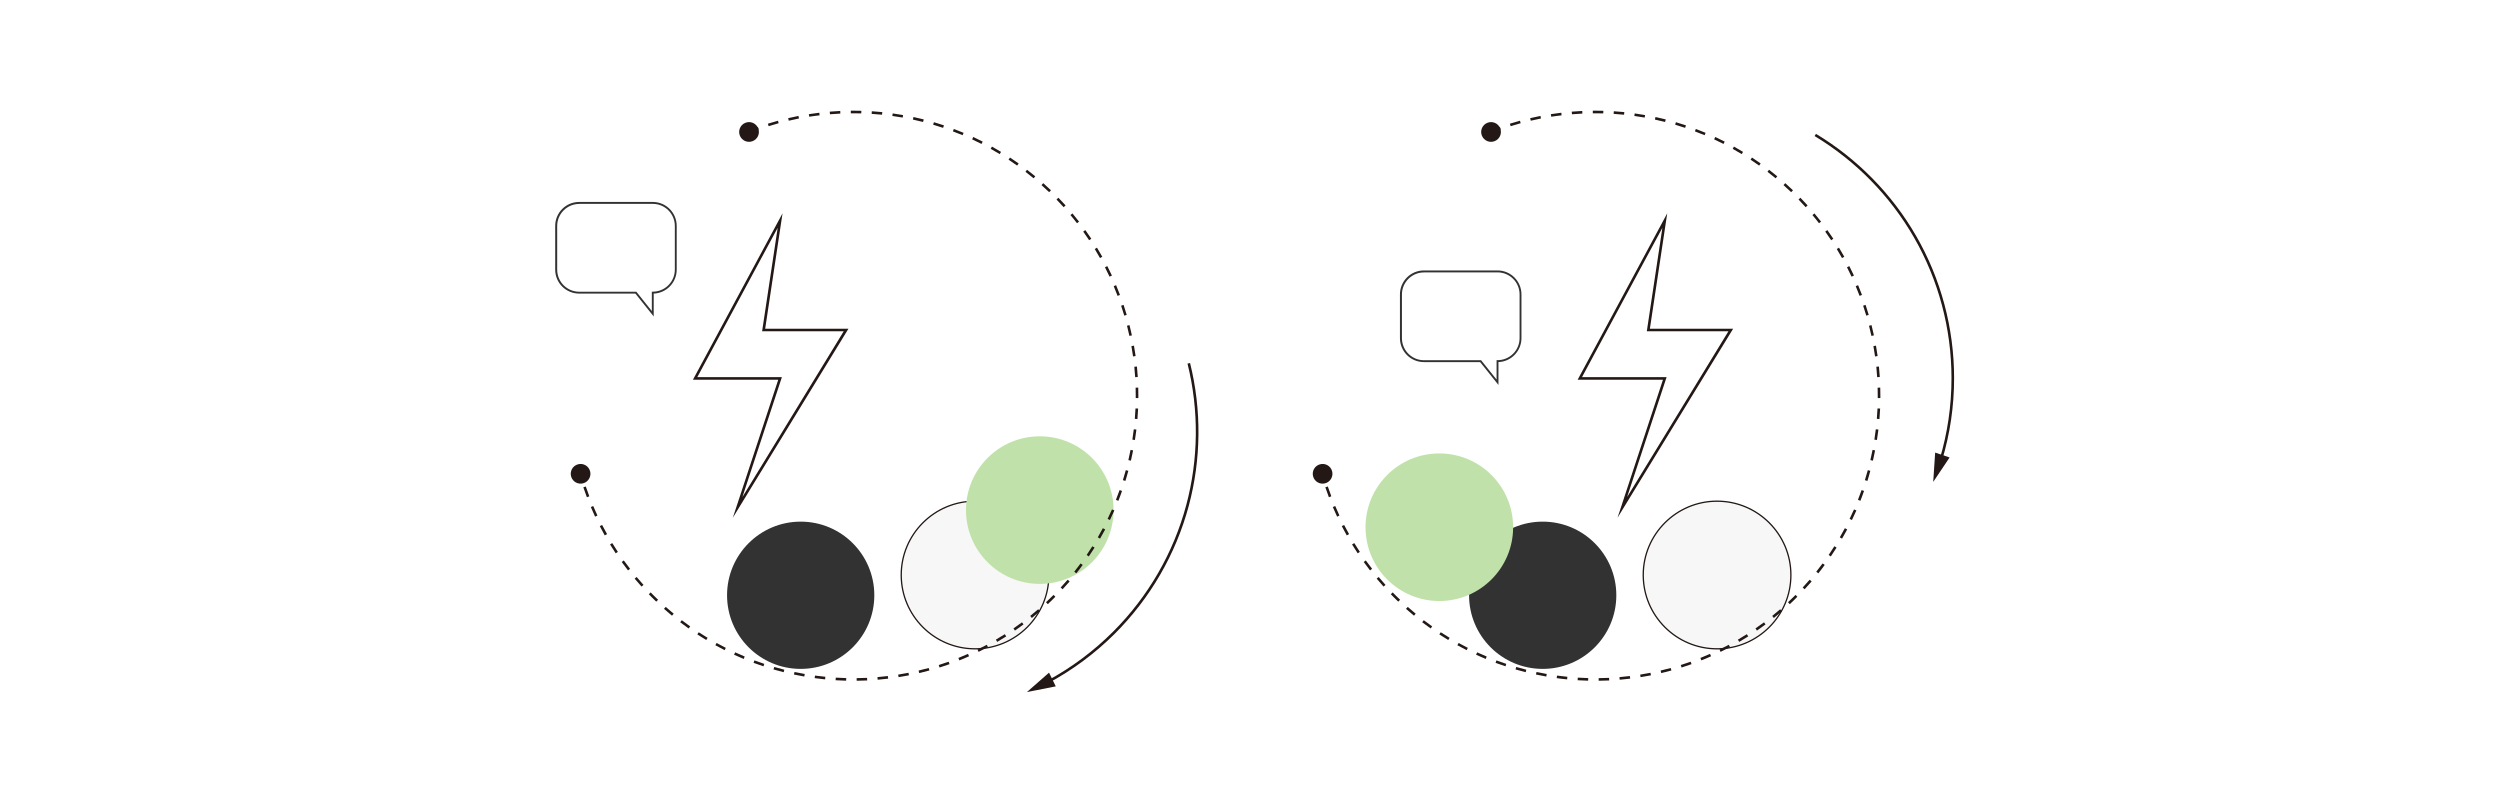
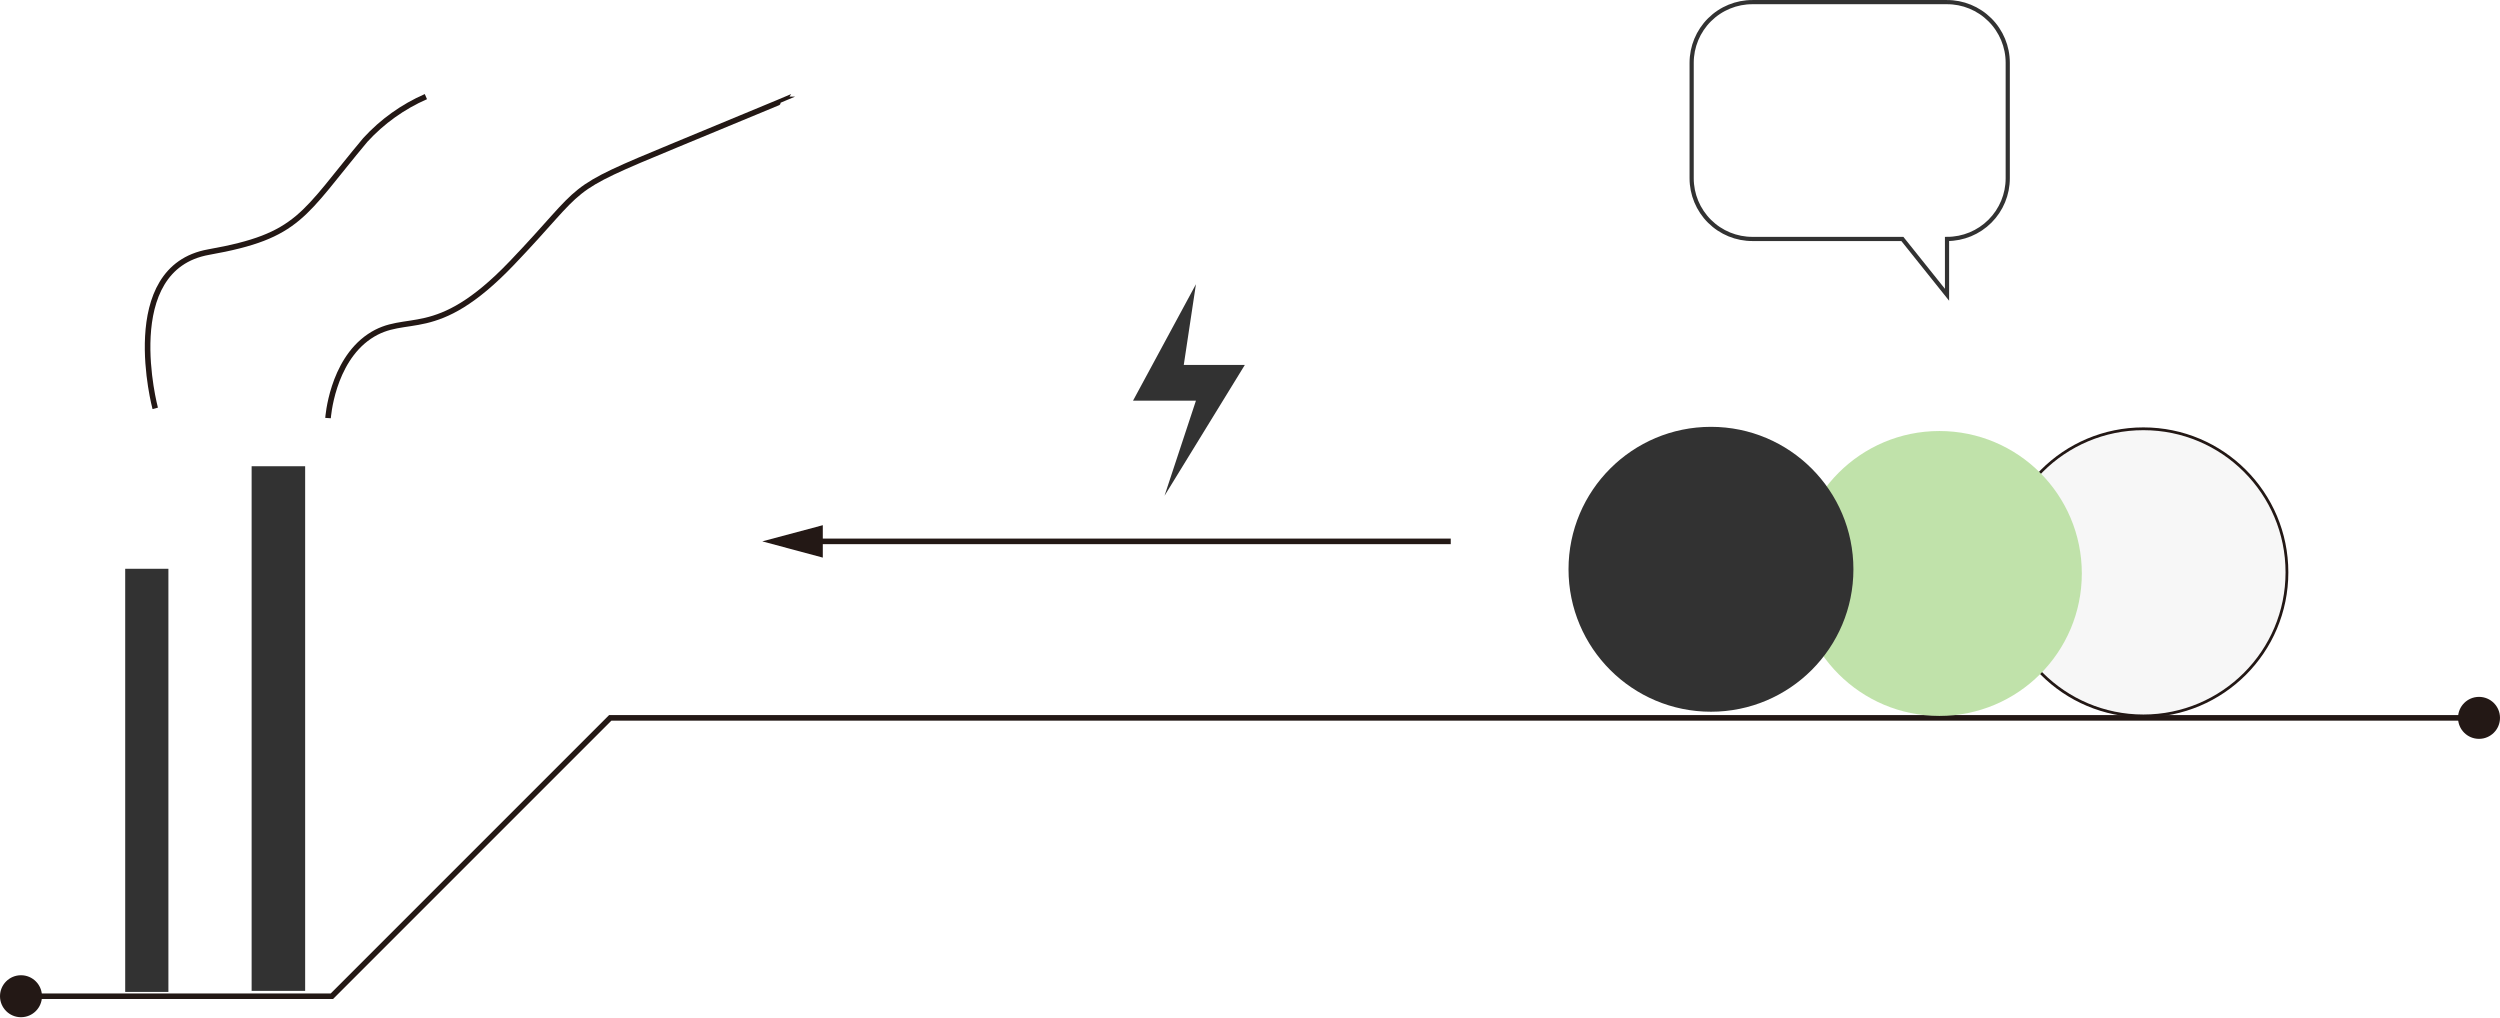
- <svg xmlns="http://www.w3.org/2000/svg" version="1.1" id="圖層_1" x="0px" y="0px" viewBox="0 0 438 140" style="enable-background:new 0 0 438 140;" xml:space="preserve">
-   <style type="text/css">
- 	.st0{fill:#231815;}
- 	.st1{fill:#323232;}
- 	.st2{fill:#F7F7F7;}
- 	.st3{fill:#C0E2AA;}
- </style>
-   <g>
-     <g>
-       <g>
-         <path class="st0" d="M183.68,119.67l-0.22-0.4c4.24-2.28,8.13-5.18,11.56-8.61c6.14-6.14,10.57-13.8,12.8-22.14     c2.17-8.09,2.25-16.67,0.23-24.81l0.45-0.11c2.04,8.21,1.96,16.87-0.23,25.04c-2.26,8.42-6.72,16.15-12.92,22.35     C191.88,114.45,187.96,117.37,183.68,119.67z" />
-       </g>
-       <g>
-         <g>
-           <polygon class="st0" points="183.79,117.85 179.91,121.25 184.97,120.25     " />
-         </g>
-       </g>
-     </g>
-     <g>
-       <path class="st0" d="M128.39,90.71l7.96-24.18H121.4l15.7-29.16l-3.04,20.22h14.59L128.39,90.71z M122.17,66.07h14.82l-6.92,21.01    l17.75-29.04h-14.3l2.73-18.13L122.17,66.07z" />
-     </g>
-     <g>
-       <circle class="st1" cx="140.28" cy="104.29" r="12.9" />
-     </g>
-     <g>
-       <circle class="st2" cx="170.83" cy="100.74" r="12.93" />
-       <path class="st0" d="M170.83,113.79c-7.2,0-13.05-5.85-13.05-13.05s5.85-13.05,13.05-13.05c7.2,0,13.05,5.85,13.05,13.05    S178.02,113.79,170.83,113.79z M170.83,87.92c-7.07,0-12.82,5.75-12.82,12.82s5.75,12.82,12.82,12.82    c7.07,0,12.82-5.75,12.82-12.82S177.9,87.92,170.83,87.92z" />
-     </g>
-     <g>
-       <circle class="st3" cx="182.17" cy="89.37" r="12.93" />
-     </g>
-     <g>
-       <g>
-         <path class="st0" d="M150.09,119.27l-0.01-0.46c0.61-0.01,1.22-0.03,1.83-0.05l0.02,0.46     C151.32,119.25,150.7,119.26,150.09,119.27z M148.24,119.26c-0.62-0.02-1.24-0.04-1.84-0.08l0.03-0.46     c0.6,0.04,1.21,0.06,1.83,0.08L148.24,119.26z M153.77,119.09l-0.04-0.46c0.6-0.05,1.22-0.12,1.82-0.19l0.06,0.46     C155,118.98,154.38,119.04,153.77,119.09z M144.56,119.03c-0.61-0.06-1.23-0.13-1.83-0.22l0.06-0.45     c0.6,0.08,1.21,0.15,1.81,0.21L144.56,119.03z M157.43,118.64l-0.07-0.45c0.6-0.1,1.21-0.2,1.8-0.32l0.09,0.45     C158.65,118.44,158.04,118.55,157.43,118.64z M140.91,118.53c-0.61-0.11-1.22-0.22-1.81-0.35l0.1-0.45     c0.59,0.12,1.19,0.24,1.79,0.35L140.91,118.53z M161.05,117.93l-0.11-0.45c0.59-0.14,1.19-0.29,1.77-0.45l0.12,0.44     C162.25,117.63,161.65,117.79,161.05,117.93z M137.3,117.77c-0.59-0.15-1.19-0.31-1.78-0.48l0.13-0.44     c0.58,0.17,1.18,0.33,1.76,0.48L137.3,117.77z M164.61,116.95l-0.14-0.44c0.58-0.18,1.16-0.38,1.73-0.58l0.16,0.43     C165.78,116.56,165.19,116.76,164.61,116.95z M133.76,116.74c-0.58-0.19-1.16-0.4-1.74-0.61l0.16-0.43     c0.57,0.21,1.15,0.42,1.72,0.61L133.76,116.74z M168.08,115.7l-0.17-0.43c0.56-0.22,1.13-0.46,1.68-0.71l0.19,0.42     C169.22,115.24,168.65,115.48,168.08,115.7z M130.3,115.45c-0.57-0.24-1.13-0.48-1.69-0.74l0.19-0.42     c0.55,0.25,1.11,0.5,1.67,0.73L130.3,115.45z M171.45,114.21l-0.2-0.41c0.55-0.27,1.09-0.55,1.63-0.83l0.22,0.4     C172.56,113.65,172.01,113.94,171.45,114.21z M126.96,113.91c-0.55-0.28-1.1-0.57-1.63-0.86l0.22-0.4     c0.52,0.29,1.07,0.58,1.61,0.85L126.96,113.91z M174.71,112.46l-0.23-0.4c0.52-0.3,1.04-0.62,1.56-0.95l0.25,0.39     C175.76,111.83,175.23,112.15,174.71,112.46z M123.73,112.13c-0.52-0.32-1.05-0.65-1.56-0.98l0.25-0.38     c0.51,0.33,1.03,0.66,1.55,0.97L123.73,112.13z M177.82,110.48l-0.26-0.38c0.5-0.34,1-0.7,1.49-1.07l0.27,0.37     C178.83,109.77,178.32,110.14,177.82,110.48z M120.65,110.11c-0.51-0.36-1-0.73-1.48-1.09l0.28-0.36     c0.47,0.36,0.97,0.73,1.47,1.08L120.65,110.11z M180.78,108.27l-0.29-0.36c0.47-0.38,0.94-0.77,1.4-1.17l0.3,0.35     C181.73,107.49,181.25,107.89,180.78,108.27z M117.73,107.87c-0.47-0.39-0.94-0.79-1.4-1.2l0.31-0.34     c0.45,0.4,0.92,0.8,1.39,1.19L117.73,107.87z M183.57,105.85l-0.31-0.34c0.42-0.39,0.83-0.79,1.24-1.2l0.08-0.08l0.32,0.32     l-0.08,0.08C184.41,105.06,183.99,105.46,183.57,105.85z M114.97,105.41c-0.26-0.25-0.53-0.51-0.78-0.77     c-0.18-0.18-0.35-0.35-0.52-0.53l0.33-0.32c0.17,0.18,0.34,0.35,0.52,0.53c0.26,0.26,0.52,0.51,0.78,0.76L114.97,105.41z      M186.17,103.24l-0.34-0.31c0.41-0.44,0.82-0.9,1.22-1.36l0.35,0.3C187,102.33,186.58,102.79,186.17,103.24z M112.4,102.77     c-0.41-0.46-0.82-0.92-1.21-1.39l0.35-0.29c0.39,0.46,0.79,0.93,1.2,1.38L112.4,102.77z M188.57,100.45l-0.36-0.29     c0.38-0.47,0.75-0.96,1.11-1.45l0.37,0.27C189.33,99.48,188.96,99.97,188.57,100.45z M110.03,99.94     c-0.37-0.48-0.74-0.98-1.11-1.48l0.37-0.27c0.36,0.5,0.73,0.99,1.1,1.46L110.03,99.94z M190.76,97.49l-0.38-0.26     c0.34-0.5,0.68-1.01,1-1.53l0.39,0.24C191.45,96.46,191.11,96.98,190.76,97.49z M107.87,96.94c-0.34-0.51-0.67-1.03-0.99-1.55     l0.39-0.24c0.32,0.52,0.65,1.03,0.98,1.54L107.87,96.94z M192.73,94.37l-0.4-0.23c0.3-0.52,0.6-1.06,0.89-1.6l0.41,0.22     C193.33,93.3,193.03,93.84,192.73,94.37z M105.95,93.8c-0.3-0.53-0.59-1.07-0.87-1.62l0.41-0.21c0.28,0.54,0.57,1.09,0.87,1.61     L105.95,93.8z M194.46,91.11l-0.41-0.2c0.26-0.55,0.52-1.1,0.77-1.66l0.42,0.18C194.99,90,194.73,90.56,194.46,91.11z      M104.26,90.52c-0.26-0.56-0.51-1.13-0.75-1.69l0.42-0.18c0.23,0.55,0.48,1.11,0.74,1.67L104.26,90.52z M195.94,87.74l-0.43-0.17     c0.23-0.57,0.44-1.15,0.64-1.71l0.43,0.15C196.39,86.58,196.17,87.16,195.94,87.74z M102.82,87.12     c-0.22-0.57-0.43-1.16-0.62-1.74l0.43-0.15c0.19,0.57,0.4,1.15,0.62,1.72L102.82,87.12z M197.17,84.26l-0.44-0.14     c0.18-0.58,0.35-1.17,0.51-1.75l0.44,0.12C197.53,83.08,197.35,83.67,197.17,84.26z M101.64,83.63     c-0.06-0.21-0.12-0.42-0.18-0.63l0.44-0.12c0.06,0.21,0.12,0.42,0.18,0.63L101.64,83.63z M198.14,80.71l-0.45-0.1     c0.14-0.59,0.27-1.2,0.38-1.79l0.45,0.09C198.41,79.5,198.28,80.11,198.14,80.71z M198.84,77.09l-0.45-0.07     c0.09-0.6,0.18-1.21,0.25-1.81l0.46,0.05C199.02,75.87,198.94,76.48,198.84,77.09z M199.28,73.42l-0.46-0.04     c0.05-0.6,0.09-1.22,0.12-1.82l0.46,0.02C199.37,72.19,199.33,72.81,199.28,73.42z M199.44,69.74l-0.46,0l0-0.4     c0-0.47-0.01-0.95-0.02-1.42l0.46-0.01c0.01,0.48,0.02,0.96,0.02,1.44L199.44,69.74z M198.88,66.08     c-0.04-0.61-0.09-1.22-0.15-1.82l0.46-0.05c0.06,0.61,0.11,1.23,0.15,1.84L198.88,66.08z M198.51,62.45     c-0.08-0.6-0.18-1.21-0.29-1.81l0.45-0.08c0.11,0.61,0.2,1.22,0.29,1.82L198.51,62.45z M197.87,58.85     c-0.13-0.59-0.27-1.19-0.42-1.78l0.44-0.11c0.15,0.59,0.29,1.2,0.42,1.8L197.87,58.85z M196.97,55.3     c-0.17-0.58-0.36-1.17-0.55-1.74l0.43-0.15c0.19,0.58,0.38,1.17,0.55,1.76L196.97,55.3z M195.8,51.84     c-0.21-0.56-0.44-1.14-0.68-1.7l0.42-0.18c0.24,0.57,0.47,1.14,0.68,1.71L195.8,51.84z M194.39,48.47     c-0.25-0.55-0.52-1.1-0.8-1.64l0.41-0.21c0.28,0.55,0.55,1.11,0.81,1.66L194.39,48.47z M192.72,45.21     c-0.3-0.53-0.61-1.06-0.92-1.58l0.39-0.24c0.32,0.52,0.63,1.06,0.93,1.59L192.72,45.21z M190.82,42.09     c-0.34-0.51-0.69-1.02-1.04-1.51l0.37-0.27c0.35,0.49,0.7,1,1.05,1.52L190.82,42.09z M188.69,39.11     c-0.37-0.48-0.75-0.96-1.15-1.43l0.35-0.29c0.39,0.47,0.78,0.96,1.16,1.44L188.69,39.11z M186.35,36.3     c-0.41-0.45-0.82-0.9-1.25-1.34l0.33-0.32c0.42,0.44,0.85,0.89,1.26,1.35L186.35,36.3z M183.81,33.67     c-0.43-0.42-0.89-0.84-1.34-1.24l0.31-0.34c0.46,0.41,0.91,0.83,1.35,1.25L183.81,33.67z M181.09,31.24     c-0.47-0.39-0.95-0.77-1.43-1.14l0.28-0.36c0.48,0.37,0.96,0.76,1.44,1.15L181.09,31.24z M178.2,29.01     c-0.49-0.35-0.99-0.7-1.5-1.03l0.25-0.38c0.52,0.34,1.03,0.69,1.52,1.04L178.2,29.01z M175.15,27c-0.51-0.31-1.04-0.62-1.58-0.92     l0.22-0.4c0.54,0.3,1.07,0.61,1.59,0.93L175.15,27z M171.96,25.22c-0.54-0.28-1.1-0.55-1.64-0.8l0.19-0.42     c0.55,0.26,1.11,0.53,1.66,0.81L171.96,25.22z M168.65,23.69c-0.56-0.23-1.13-0.46-1.7-0.67l0.16-0.43     c0.57,0.22,1.15,0.44,1.71,0.68L168.65,23.69z M131.22,23.33l-0.17-0.43c0.57-0.22,1.15-0.44,1.73-0.65l0.15,0.43     C132.36,22.9,131.78,23.11,131.22,23.33z M165.23,22.4c-0.58-0.19-1.17-0.38-1.74-0.55l0.13-0.44c0.58,0.17,1.17,0.36,1.76,0.55     L165.23,22.4z M134.67,22.11l-0.14-0.44c0.59-0.18,1.18-0.36,1.77-0.52l0.12,0.44C135.84,21.76,135.25,21.93,134.67,22.11z      M161.72,21.37c-0.59-0.15-1.19-0.29-1.78-0.42l0.1-0.45c0.6,0.13,1.2,0.27,1.8,0.42L161.72,21.37z M138.19,21.15l-0.1-0.45     c0.6-0.14,1.21-0.27,1.8-0.39l0.09,0.45C139.39,20.88,138.79,21.01,138.19,21.15z M158.15,20.6c-0.59-0.1-1.2-0.2-1.81-0.28     l0.06-0.45c0.61,0.09,1.23,0.18,1.82,0.29L158.15,20.6z M141.78,20.45L141.71,20c0.6-0.09,1.22-0.18,1.83-0.25l0.05,0.46     C142.99,20.27,142.38,20.36,141.78,20.45z M154.53,20.1c-0.61-0.06-1.22-0.11-1.82-0.15l0.03-0.46c0.61,0.04,1.23,0.09,1.84,0.15     L154.53,20.1z M145.41,20.02l-0.04-0.46c0.61-0.05,1.22-0.09,1.84-0.12l0.02,0.46C146.62,19.93,146.01,19.97,145.41,20.02z      M150.89,19.87c-0.48-0.01-0.96-0.02-1.45-0.02c-0.13,0-0.25,0-0.38,0l0-0.46c0.16,0,0.31,0,0.47,0c0.46,0,0.92,0.01,1.38,0.02     L150.89,19.87z" />
-       </g>
-       <g>
-         <g>
-           <path class="st0" d="M131.86,24.73c-0.89,0.35-1.89-0.09-2.24-0.98c-0.35-0.89,0.09-1.89,0.98-2.24      c0.89-0.35,1.89,0.09,2.24,0.98C133.19,23.38,132.75,24.38,131.86,24.73z" />
-         </g>
-       </g>
-       <g>
-         <g>
-           <path class="st0" d="M103.38,82.54c-0.26-0.92-1.21-1.45-2.13-1.19c-0.92,0.26-1.45,1.21-1.19,2.13      c0.26,0.92,1.21,1.45,2.13,1.19C103.11,84.41,103.64,83.45,103.38,82.54z" />
-         </g>
-       </g>
-     </g>
-     <g>
-       <path class="st1" d="M114.54,55.46l-3.22-4.02h-9.85c-2.32,0-4.2-1.88-4.2-4.2v-7.66c0-2.32,1.88-4.2,4.2-4.2h12.89    c2.32,0,4.2,1.88,4.2,4.2v7.66c0,2.26-1.79,4.11-4.03,4.2V55.46z M101.48,35.73c-2.13,0-3.86,1.73-3.86,3.86v7.66    c0,2.13,1.73,3.86,3.86,3.86h10.01l2.71,3.39V51.1h0.17c2.13,0,3.86-1.73,3.86-3.86v-7.66c0-2.13-1.73-3.86-3.86-3.86H101.48z" />
-     </g>
-   </g>
-   <g>
-     <g>
-       <g>
-         <path class="st0" d="M340.25,80.66l-0.44-0.13c1.39-4.61,2.09-9.41,2.09-14.27c0-8.69-2.28-17.23-6.6-24.71     c-4.19-7.26-10.2-13.38-17.38-17.71l0.24-0.39c7.25,4.37,13.31,10.54,17.54,17.87c4.36,7.55,6.66,16.17,6.66,24.94     C342.36,71.16,341.65,76,340.25,80.66z" />
-       </g>
-       <g>
-         <g>
-           <polygon class="st0" points="339.04,79.29 338.7,84.43 341.57,80.15     " />
-         </g>
-       </g>
-     </g>
-     <g>
-       <path class="st0" d="M283.39,90.71l7.96-24.18H276.4l15.7-29.16l-3.04,20.22h14.59L283.39,90.71z M277.17,66.07h14.82l-6.92,21.01    l17.75-29.04h-14.3l2.73-18.13L277.17,66.07z" />
-     </g>
-     <g>
-       <circle class="st1" cx="270.28" cy="104.29" r="12.9" />
-     </g>
-     <g>
-       <circle class="st2" cx="300.83" cy="100.74" r="12.93" />
-       <path class="st0" d="M300.83,113.79c-7.2,0-13.05-5.85-13.05-13.05s5.85-13.05,13.05-13.05c7.2,0,13.05,5.85,13.05,13.05    S308.02,113.79,300.83,113.79z M300.83,87.92c-7.07,0-12.82,5.75-12.82,12.82s5.75,12.82,12.82,12.82s12.82-5.75,12.82-12.82    S307.9,87.92,300.83,87.92z" />
-     </g>
-     <g>
-       <circle class="st3" cx="252.17" cy="92.37" r="12.93" />
-     </g>
-     <g>
-       <g>
-         <path class="st0" d="M280.09,119.27l-0.01-0.46c0.61-0.01,1.22-0.03,1.83-0.05l0.02,0.46     C281.32,119.25,280.7,119.26,280.09,119.27z M278.24,119.26c-0.62-0.02-1.24-0.04-1.84-0.08l0.03-0.46     c0.6,0.04,1.21,0.06,1.83,0.08L278.24,119.26z M283.77,119.09l-0.04-0.46c0.6-0.05,1.22-0.12,1.82-0.19l0.06,0.46     C285,118.98,284.38,119.04,283.77,119.09z M274.56,119.03c-0.61-0.06-1.23-0.13-1.83-0.22l0.06-0.45     c0.6,0.08,1.21,0.15,1.81,0.21L274.56,119.03z M287.43,118.64l-0.07-0.45c0.6-0.1,1.21-0.2,1.8-0.32l0.09,0.45     C288.65,118.44,288.04,118.55,287.43,118.64z M270.91,118.53c-0.61-0.11-1.22-0.22-1.81-0.35l0.1-0.45     c0.59,0.12,1.19,0.24,1.79,0.35L270.91,118.53z M291.05,117.93l-0.11-0.45c0.59-0.14,1.19-0.29,1.77-0.45l0.12,0.44     C292.25,117.63,291.65,117.79,291.05,117.93z M267.3,117.77c-0.59-0.15-1.19-0.31-1.78-0.48l0.13-0.44     c0.58,0.17,1.18,0.33,1.76,0.48L267.3,117.77z M294.61,116.95l-0.14-0.44c0.58-0.18,1.16-0.38,1.73-0.58l0.16,0.43     C295.78,116.56,295.19,116.76,294.61,116.95z M263.76,116.74c-0.58-0.19-1.16-0.4-1.74-0.61l0.16-0.43     c0.57,0.21,1.15,0.42,1.72,0.61L263.76,116.74z M298.08,115.7l-0.17-0.43c0.56-0.22,1.13-0.46,1.68-0.71l0.19,0.42     C299.22,115.24,298.65,115.48,298.08,115.7z M260.3,115.45c-0.57-0.24-1.13-0.48-1.69-0.74l0.19-0.42     c0.55,0.25,1.11,0.5,1.67,0.73L260.3,115.45z M301.45,114.21l-0.2-0.41c0.55-0.27,1.09-0.55,1.63-0.83l0.22,0.4     C302.56,113.65,302.01,113.94,301.45,114.21z M256.96,113.91c-0.55-0.28-1.1-0.57-1.63-0.86l0.22-0.4     c0.52,0.29,1.07,0.58,1.61,0.85L256.96,113.91z M304.71,112.46l-0.23-0.4c0.52-0.3,1.04-0.62,1.56-0.95l0.25,0.39     C305.76,111.83,305.23,112.15,304.71,112.46z M253.73,112.13c-0.52-0.32-1.05-0.65-1.56-0.98l0.25-0.38     c0.51,0.33,1.03,0.66,1.55,0.97L253.73,112.13z M307.82,110.48l-0.26-0.38c0.5-0.34,1-0.7,1.49-1.07l0.27,0.37     C308.83,109.77,308.32,110.14,307.82,110.48z M250.65,110.11c-0.51-0.36-1-0.73-1.48-1.09l0.28-0.36     c0.47,0.36,0.97,0.73,1.47,1.08L250.65,110.11z M310.78,108.27l-0.29-0.36c0.47-0.38,0.94-0.77,1.4-1.17l0.3,0.35     C311.73,107.49,311.25,107.89,310.78,108.27z M247.73,107.87c-0.47-0.39-0.94-0.79-1.4-1.2l0.31-0.34     c0.45,0.4,0.92,0.8,1.39,1.19L247.73,107.87z M313.57,105.85l-0.31-0.34c0.42-0.39,0.83-0.79,1.24-1.2l0.08-0.08l0.32,0.32     l-0.08,0.08C314.41,105.06,313.99,105.46,313.57,105.85z M244.97,105.41c-0.26-0.25-0.53-0.51-0.78-0.77     c-0.18-0.18-0.35-0.35-0.52-0.53l0.33-0.32c0.17,0.18,0.34,0.35,0.52,0.53c0.26,0.26,0.52,0.51,0.78,0.76L244.97,105.41z      M316.17,103.24l-0.34-0.31c0.41-0.44,0.82-0.9,1.22-1.36l0.35,0.3C317,102.33,316.58,102.79,316.17,103.24z M242.4,102.77     c-0.41-0.46-0.82-0.92-1.21-1.39l0.35-0.29c0.39,0.46,0.79,0.93,1.2,1.38L242.4,102.77z M318.57,100.45l-0.36-0.29     c0.38-0.47,0.75-0.96,1.11-1.45l0.37,0.27C319.33,99.48,318.96,99.97,318.57,100.45z M240.03,99.94     c-0.37-0.48-0.74-0.98-1.11-1.48l0.37-0.27c0.36,0.5,0.73,0.99,1.1,1.46L240.03,99.94z M320.76,97.49l-0.38-0.26     c0.34-0.5,0.68-1.01,1-1.53l0.39,0.24C321.45,96.46,321.11,96.98,320.76,97.49z M237.87,96.94c-0.34-0.51-0.67-1.03-0.99-1.55     l0.39-0.24c0.32,0.52,0.65,1.03,0.98,1.54L237.87,96.94z M322.73,94.37l-0.4-0.23c0.3-0.52,0.6-1.06,0.89-1.6l0.41,0.22     C323.33,93.3,323.03,93.84,322.73,94.37z M235.95,93.8c-0.3-0.53-0.59-1.07-0.87-1.62l0.41-0.21c0.28,0.54,0.57,1.09,0.87,1.61     L235.95,93.8z M324.46,91.11l-0.41-0.2c0.26-0.55,0.52-1.1,0.77-1.66l0.42,0.18C324.99,90,324.73,90.56,324.46,91.11z      M234.26,90.52c-0.26-0.56-0.51-1.13-0.75-1.69l0.42-0.18c0.23,0.55,0.48,1.11,0.74,1.67L234.26,90.52z M325.94,87.74l-0.43-0.17     c0.23-0.57,0.44-1.15,0.64-1.71l0.43,0.15C326.39,86.58,326.17,87.16,325.94,87.74z M232.82,87.12     c-0.22-0.57-0.43-1.16-0.62-1.74l0.43-0.15c0.19,0.57,0.4,1.15,0.62,1.72L232.82,87.12z M327.17,84.26l-0.44-0.14     c0.18-0.58,0.35-1.17,0.51-1.75l0.44,0.12C327.53,83.08,327.35,83.67,327.17,84.26z M231.64,83.63     c-0.06-0.21-0.12-0.42-0.18-0.63l0.44-0.12c0.06,0.21,0.12,0.42,0.18,0.63L231.64,83.63z M328.14,80.71l-0.45-0.1     c0.14-0.59,0.27-1.2,0.38-1.79l0.45,0.09C328.41,79.5,328.28,80.11,328.14,80.71z M328.84,77.09l-0.45-0.07     c0.09-0.6,0.18-1.21,0.25-1.81l0.46,0.05C329.02,75.87,328.94,76.48,328.84,77.09z M329.28,73.42l-0.46-0.04     c0.05-0.6,0.09-1.22,0.12-1.82l0.46,0.02C329.37,72.19,329.33,72.81,329.28,73.42z M329.44,69.74l-0.46,0l0-0.4     c0-0.47-0.01-0.95-0.02-1.42l0.46-0.01c0.01,0.48,0.02,0.96,0.02,1.44L329.44,69.74z M328.88,66.08     c-0.04-0.61-0.09-1.22-0.15-1.82l0.46-0.05c0.06,0.61,0.11,1.23,0.15,1.84L328.88,66.08z M328.51,62.45     c-0.08-0.6-0.18-1.21-0.29-1.81l0.45-0.08c0.11,0.61,0.2,1.22,0.29,1.82L328.51,62.45z M327.87,58.85     c-0.13-0.59-0.27-1.19-0.42-1.78l0.44-0.11c0.15,0.59,0.29,1.2,0.42,1.8L327.87,58.85z M326.97,55.3     c-0.17-0.58-0.36-1.17-0.55-1.74l0.43-0.15c0.19,0.58,0.38,1.17,0.55,1.76L326.97,55.3z M325.8,51.84     c-0.21-0.56-0.44-1.14-0.68-1.7l0.42-0.18c0.24,0.57,0.47,1.14,0.68,1.71L325.8,51.84z M324.39,48.47     c-0.25-0.55-0.52-1.1-0.8-1.64l0.41-0.21c0.28,0.55,0.55,1.11,0.81,1.66L324.39,48.47z M322.72,45.21     c-0.3-0.53-0.61-1.06-0.92-1.58l0.39-0.24c0.32,0.52,0.63,1.06,0.93,1.59L322.72,45.21z M320.82,42.09     c-0.34-0.51-0.69-1.02-1.04-1.51l0.37-0.27c0.35,0.49,0.7,1,1.05,1.52L320.82,42.09z M318.69,39.11     c-0.37-0.48-0.75-0.96-1.15-1.43l0.35-0.29c0.39,0.47,0.78,0.96,1.16,1.44L318.69,39.11z M316.35,36.3     c-0.41-0.45-0.82-0.9-1.25-1.34l0.33-0.32c0.42,0.44,0.85,0.89,1.26,1.35L316.35,36.3z M313.81,33.67     c-0.43-0.42-0.89-0.84-1.34-1.24l0.31-0.34c0.46,0.41,0.91,0.83,1.35,1.25L313.81,33.67z M311.09,31.24     c-0.47-0.39-0.95-0.77-1.43-1.14l0.28-0.36c0.48,0.37,0.96,0.76,1.44,1.15L311.09,31.24z M308.2,29.01     c-0.49-0.35-0.99-0.7-1.5-1.03l0.25-0.38c0.52,0.34,1.03,0.69,1.52,1.04L308.2,29.01z M305.15,27c-0.51-0.31-1.04-0.62-1.58-0.92     l0.22-0.4c0.54,0.3,1.07,0.61,1.59,0.93L305.15,27z M301.96,25.22c-0.54-0.28-1.1-0.55-1.64-0.8l0.19-0.42     c0.55,0.26,1.11,0.53,1.66,0.81L301.96,25.22z M298.65,23.69c-0.56-0.23-1.13-0.46-1.7-0.67l0.16-0.43     c0.57,0.22,1.15,0.44,1.71,0.68L298.65,23.69z M261.22,23.33l-0.17-0.43c0.57-0.22,1.15-0.44,1.73-0.65l0.15,0.43     C262.36,22.9,261.78,23.11,261.22,23.33z M295.23,22.4c-0.58-0.19-1.17-0.38-1.74-0.55l0.13-0.44c0.58,0.17,1.17,0.36,1.76,0.55     L295.23,22.4z M264.67,22.11l-0.14-0.44c0.59-0.18,1.18-0.36,1.77-0.52l0.12,0.44C265.84,21.76,265.25,21.93,264.67,22.11z      M291.72,21.37c-0.59-0.15-1.19-0.29-1.78-0.42l0.1-0.45c0.6,0.13,1.2,0.27,1.8,0.42L291.72,21.37z M268.19,21.15l-0.1-0.45     c0.6-0.14,1.21-0.27,1.8-0.39l0.09,0.45C269.39,20.88,268.79,21.01,268.19,21.15z M288.15,20.6c-0.59-0.1-1.2-0.2-1.81-0.28     l0.06-0.45c0.61,0.09,1.23,0.18,1.82,0.29L288.15,20.6z M271.78,20.45L271.71,20c0.6-0.09,1.22-0.18,1.83-0.25l0.05,0.46     C272.99,20.27,272.38,20.36,271.78,20.45z M284.53,20.1c-0.61-0.06-1.22-0.11-1.82-0.15l0.03-0.46c0.61,0.04,1.23,0.09,1.84,0.15     L284.53,20.1z M275.41,20.02l-0.04-0.46c0.61-0.05,1.22-0.09,1.84-0.12l0.02,0.46C276.62,19.93,276.01,19.97,275.41,20.02z      M280.89,19.87c-0.48-0.01-0.96-0.02-1.45-0.02c-0.13,0-0.25,0-0.38,0l0-0.46c0.16,0,0.31,0,0.47,0c0.46,0,0.92,0.01,1.38,0.02     L280.89,19.87z" />
-       </g>
-       <g>
-         <g>
-           <path class="st0" d="M261.86,24.73c-0.89,0.35-1.89-0.09-2.24-0.98c-0.35-0.89,0.09-1.89,0.98-2.24      c0.89-0.35,1.89,0.09,2.24,0.98C263.19,23.38,262.75,24.38,261.86,24.73z" />
-         </g>
-       </g>
-       <g>
-         <g>
-           <path class="st0" d="M233.38,82.54c-0.26-0.92-1.21-1.45-2.13-1.19c-0.92,0.26-1.45,1.21-1.19,2.13      c0.26,0.92,1.21,1.45,2.13,1.19C233.11,84.41,233.64,83.45,233.38,82.54z" />
-         </g>
-       </g>
-     </g>
-     <g>
-       <path class="st1" d="M262.54,67.46l-3.22-4.02h-9.85c-2.32,0-4.2-1.88-4.2-4.2v-7.66c0-2.32,1.88-4.2,4.2-4.2h12.89    c2.32,0,4.2,1.88,4.2,4.2v7.66c0,2.26-1.79,4.11-4.03,4.2V67.46z M249.48,47.73c-2.13,0-3.86,1.73-3.86,3.86v7.66    c0,2.13,1.73,3.86,3.86,3.86h10.01l2.71,3.39V63.1h0.17c2.13,0,3.86-1.73,3.86-3.86v-7.66c0-2.13-1.73-3.86-3.86-3.86H249.48z" />
+ <svg xmlns="http://www.w3.org/2000/svg" viewBox="0 0 447.89 182.24">
+   <defs>
+     <style>.cls-1{fill:#323232;}.cls-2,.cls-6{fill:none;}.cls-2,.cls-4{stroke:#231815;}.cls-2,.cls-4,.cls-6{stroke-miterlimit:10;}.cls-3{fill:#231815;}.cls-4{fill:#f7f7f7;stroke-width:0.5px;}.cls-5{fill:#c0e2aa;}.cls-6{stroke:#323232;stroke-width:0.75px;}</style>
+   </defs>
+   <g id="圖層_2" data-name="圖層 2">
+     <g id="圖層_1-2" data-name="圖層 1">
+       <rect class="cls-1" x="22.43" y="101.9" width="7.74" height="75.81" />
+       <line class="cls-2" x1="259.91" y1="96.99" x2="145.43" y2="96.99" />
+       <polygon class="cls-3" points="147.41 94.09 136.57 96.99 147.41 99.9 147.41 94.09" />
+       <polyline class="cls-2" points="3.57 178.48 59.46 178.48 109.33 128.61 444.32 128.61" />
+       <path class="cls-3" d="M3.76,182.24a3.76,3.76,0,1,1,3.76-3.76A3.76,3.76,0,0,1,3.76,182.24Z" />
+       <circle class="cls-3" cx="444.13" cy="128.61" r="3.76" />
+       <polygon class="cls-1" points="214.26 50.92 202.99 71.78 214.26 71.78 208.63 88.82 223.02 65.38 212.08 65.38 214.26 50.92" />
+       <rect class="cls-1" x="45.08" y="83.53" width="9.59" height="93.99" />
+       <path class="cls-2" d="M27.81,73.16s-6.71-25.11,9.59-28,16.78-6.62,28.05-20.09A32.23,32.23,0,0,1,76.3,17.31" />
+       <path class="cls-2" d="M58.77,74.9s.67-10.06,7.4-14.62S77.86,61.6,91.68,47.15s8.82-12.67,29.54-21.23,20.72-8.61,20.72-8.61" />
+       <circle class="cls-4" cx="384" cy="102.54" r="25.72" />
+       <circle class="cls-5" cx="347.45" cy="102.74" r="25.52" />
+       <circle class="cls-1" cx="306.53" cy="101.99" r="25.52" />
+       <path class="cls-6" d="M303.07,11.26V31.93A10.87,10.87,0,0,0,314,42.81h26.82l8,10v-10a10.87,10.87,0,0,0,10.88-10.88V11.26A10.87,10.87,0,0,0,348.77.38H314A10.87,10.87,0,0,0,303.07,11.26Z" />
    </g>
  </g>
</svg>
